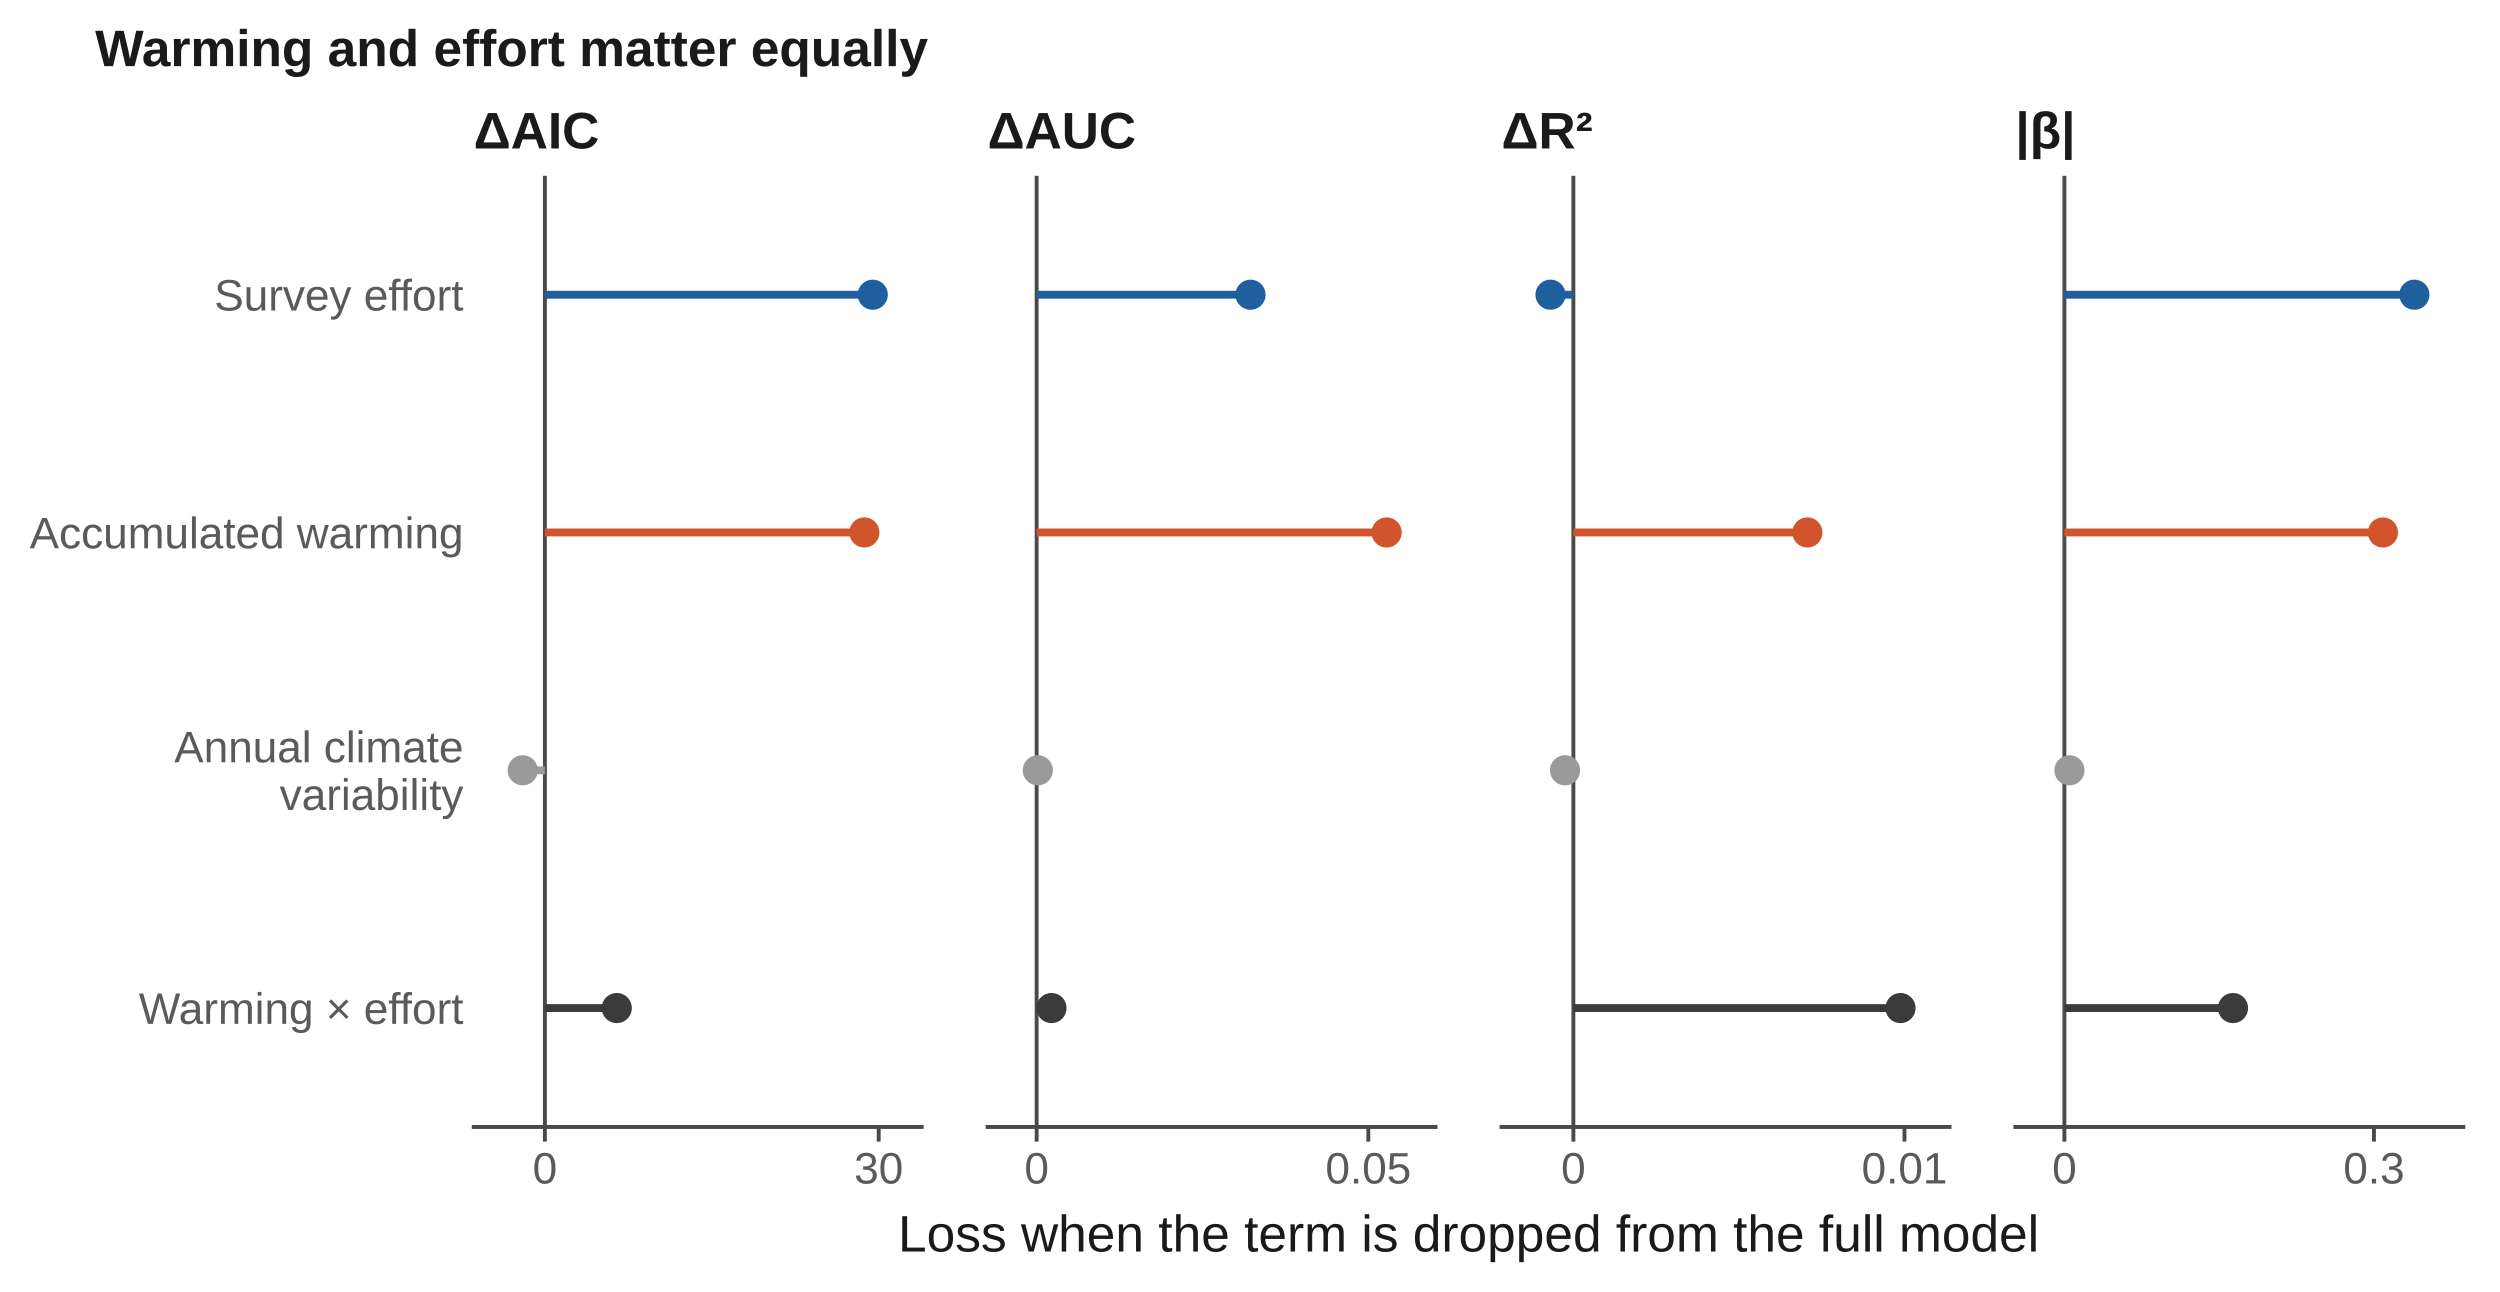
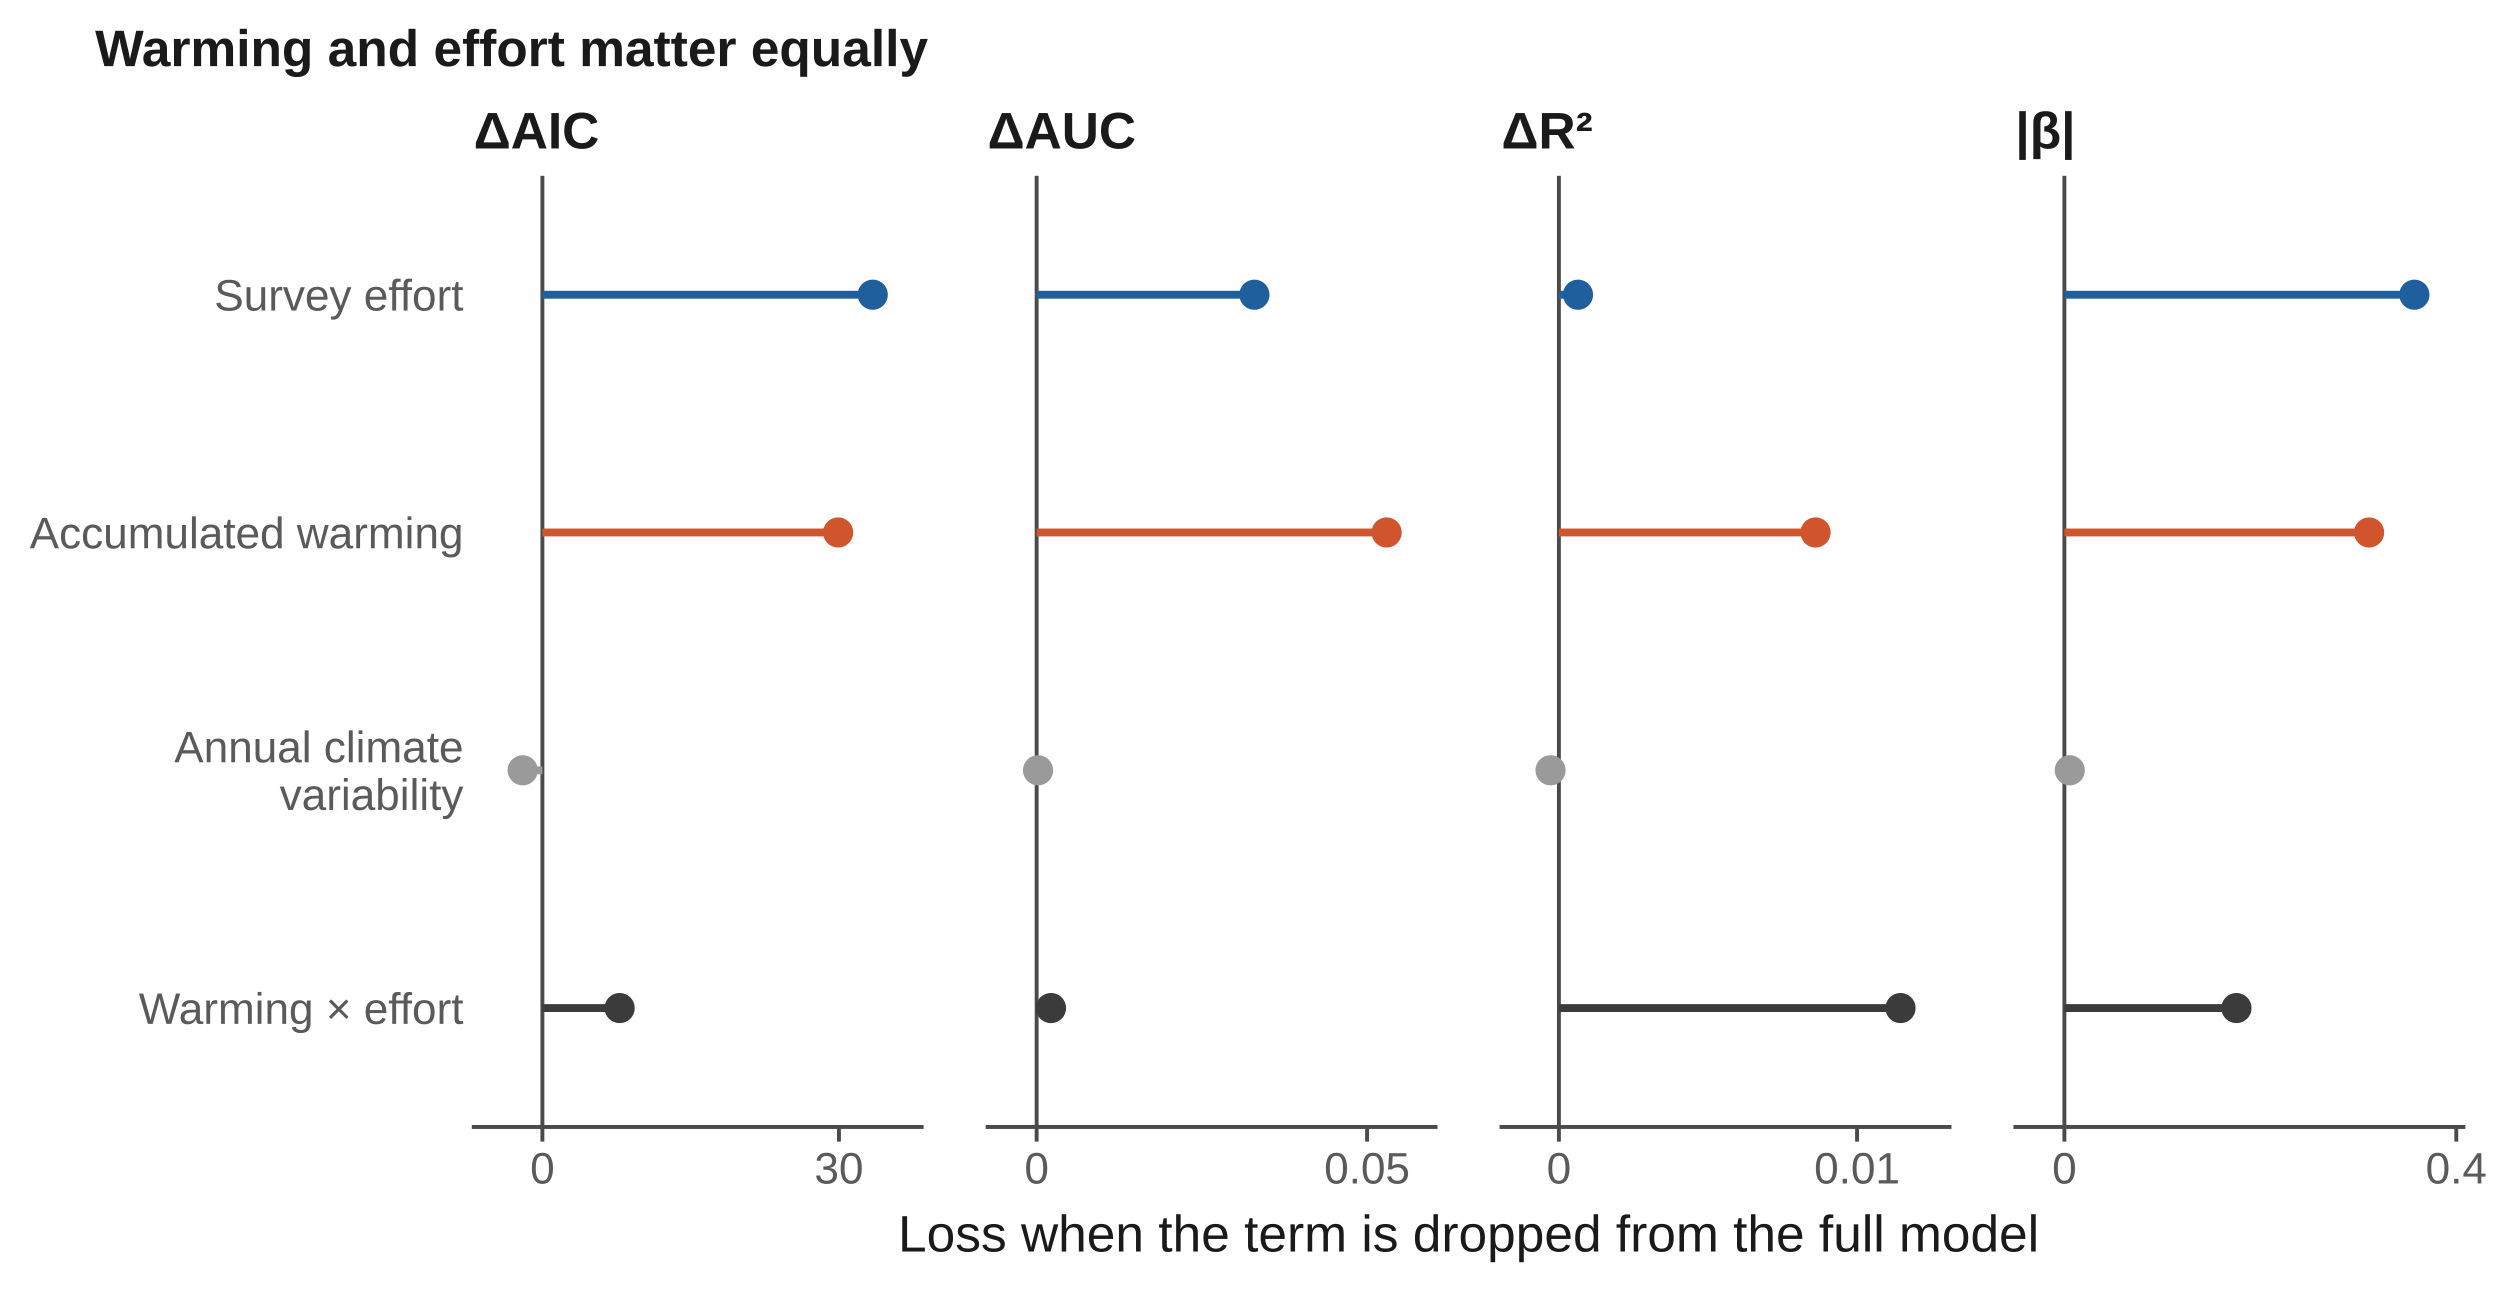
<svg xmlns="http://www.w3.org/2000/svg" width="340.16pt" height="175.75pt" viewBox="0 0 340.16 175.75">
  <g class="svglite">
    <defs>
      <style type="text/css">
    .svglite line, .svglite polyline, .svglite polygon, .svglite path, .svglite rect, .svglite circle {
      fill: none;
      stroke: #000000;
      stroke-linecap: round;
      stroke-linejoin: round;
      stroke-miterlimit: 10.00;
    }
    .svglite text {
      white-space: pre;
    }
    .svglite g.glyphgroup path {
      fill: inherit;
      stroke: none;
    }
  </style>
    </defs>
    <rect width="100%" height="100%" style="stroke: none; fill: #FFFFFF;" />
    <defs>
      <clipPath id="cpMC4wMHwzNDAuMTZ8MC4wMHwxNzUuNzU=">
        <rect x="0.00" y="0.00" width="340.16" height="175.75" />
      </clipPath>
    </defs>
    <g clip-path="url(#cpMC4wMHwzNDAuMTZ8MC4wMHwxNzUuNzU=)">
      <rect x="0.00" y="0" width="340.16" height="175.75" style="stroke-width: 0.68; stroke: #FFFFFF; fill: #FFFFFF;" />
    </g>
    <defs>
      <clipPath id="cpNjQuNDZ8MTI1LjQxfDIzLjkyfDE1My4zNA==">
        <rect x="64.46" y="23.92" width="60.95" height="129.42" />
      </clipPath>
    </defs>
    <g clip-path="url(#cpNjQuNDZ8MTI1LjQxfDIzLjkyfDE1My4zNA==)">
      <rect x="64.46" y="23.92" width="60.95" height="129.42" style="stroke-width: 0.68; stroke: none; fill: #FFFFFF;" />
-       <line x1="74.14" y1="153.34" x2="74.14" y2="23.92" style="stroke-width: 0.53; stroke: #4A4A4A; stroke-linecap: butt;" />
-       <line x1="74.14" y1="72.45" x2="117.61" y2="72.45" style="stroke-width: 1.07; stroke: #D1552C; stroke-linecap: butt;" />
-       <line x1="74.14" y1="40.10" x2="118.75" y2="40.10" style="stroke-width: 1.07; stroke: #1F5F9E; stroke-linecap: butt;" />
-       <line x1="74.14" y1="137.16" x2="83.92" y2="137.16" style="stroke-width: 1.07; stroke: #3B3B3B; stroke-linecap: butt;" />
-       <line x1="74.14" y1="104.81" x2="71.12" y2="104.81" style="stroke-width: 1.07; stroke: #9A9A9A; stroke-linecap: butt;" />
-       <circle cx="117.61" cy="72.45" r="1.83" style="stroke-width: 0.45; stroke: #D1552C; fill: #D1552C;" />
+       <line x1="73.80" y1="153.34" x2="73.80" y2="23.92" style="stroke-width: 0.53; stroke: #4A4A4A; stroke-linecap: butt;" />
+       <line x1="73.80" y1="40.10" x2="118.75" y2="40.10" style="stroke-width: 1.07; stroke: #1F5F9E; stroke-linecap: butt;" />
+       <line x1="73.80" y1="72.45" x2="114.04" y2="72.45" style="stroke-width: 1.07; stroke: #D1552C; stroke-linecap: butt;" />
+       <line x1="73.80" y1="137.16" x2="84.31" y2="137.16" style="stroke-width: 1.07; stroke: #3B3B3B; stroke-linecap: butt;" />
+       <line x1="73.80" y1="104.81" x2="71.12" y2="104.81" style="stroke-width: 1.07; stroke: #9A9A9A; stroke-linecap: butt;" />
      <circle cx="118.75" cy="40.10" r="1.83" style="stroke-width: 0.45; stroke: #1F5F9E; fill: #1F5F9E;" />
-       <circle cx="83.92" cy="137.16" r="1.83" style="stroke-width: 0.45; stroke: #3B3B3B; fill: #3B3B3B;" />
+       <circle cx="114.04" cy="72.45" r="1.83" style="stroke-width: 0.45; stroke: #D1552C; fill: #D1552C;" />
+       <circle cx="84.31" cy="137.16" r="1.83" style="stroke-width: 0.45; stroke: #3B3B3B; fill: #3B3B3B;" />
      <circle cx="71.12" cy="104.81" r="1.83" style="stroke-width: 0.45; stroke: #9A9A9A; fill: #9A9A9A;" />
    </g>
    <g clip-path="url(#cpMC4wMHwzNDAuMTZ8MC4wMHwxNzUuNzU=)">
</g>
    <defs>
      <clipPath id="cpMTM0LjM4fDE5NS4zM3wyMy45MnwxNTMuMzQ=">
        <rect x="134.38" y="23.92" width="60.95" height="129.42" />
      </clipPath>
    </defs>
    <g clip-path="url(#cpMTM0LjM4fDE5NS4zM3wyMy45MnwxNTMuMzQ=)">
      <rect x="134.38" y="23.92" width="60.95" height="129.42" style="stroke-width: 0.68; stroke: none; fill: #FFFFFF;" />
      <line x1="141.05" y1="153.34" x2="141.05" y2="23.92" style="stroke-width: 0.53; stroke: #4A4A4A; stroke-linecap: butt;" />
+       <line x1="141.05" y1="40.10" x2="170.68" y2="40.10" style="stroke-width: 1.07; stroke: #1F5F9E; stroke-linecap: butt;" />
      <line x1="141.05" y1="72.45" x2="188.67" y2="72.45" style="stroke-width: 1.07; stroke: #D1552C; stroke-linecap: butt;" />
-       <line x1="141.05" y1="40.10" x2="170.15" y2="40.10" style="stroke-width: 1.07; stroke: #1F5F9E; stroke-linecap: butt;" />
-       <line x1="141.05" y1="137.16" x2="143.07" y2="137.16" style="stroke-width: 1.07; stroke: #3B3B3B; stroke-linecap: butt;" />
-       <line x1="141.05" y1="104.81" x2="141.21" y2="104.81" style="stroke-width: 1.07; stroke: #9A9A9A; stroke-linecap: butt;" />
+       <line x1="141.05" y1="137.16" x2="143.00" y2="137.16" style="stroke-width: 1.07; stroke: #3B3B3B; stroke-linecap: butt;" />
+       <line x1="141.05" y1="104.81" x2="141.24" y2="104.81" style="stroke-width: 1.07; stroke: #9A9A9A; stroke-linecap: butt;" />
+       <circle cx="170.68" cy="40.10" r="1.83" style="stroke-width: 0.45; stroke: #1F5F9E; fill: #1F5F9E;" />
      <circle cx="188.67" cy="72.45" r="1.83" style="stroke-width: 0.45; stroke: #D1552C; fill: #D1552C;" />
-       <circle cx="170.15" cy="40.10" r="1.83" style="stroke-width: 0.45; stroke: #1F5F9E; fill: #1F5F9E;" />
-       <circle cx="143.07" cy="137.16" r="1.83" style="stroke-width: 0.45; stroke: #3B3B3B; fill: #3B3B3B;" />
-       <circle cx="141.21" cy="104.81" r="1.83" style="stroke-width: 0.45; stroke: #9A9A9A; fill: #9A9A9A;" />
+       <circle cx="143.00" cy="137.16" r="1.83" style="stroke-width: 0.45; stroke: #3B3B3B; fill: #3B3B3B;" />
+       <circle cx="141.24" cy="104.81" r="1.83" style="stroke-width: 0.45; stroke: #9A9A9A; fill: #9A9A9A;" />
    </g>
    <g clip-path="url(#cpMC4wMHwzNDAuMTZ8MC4wMHwxNzUuNzU=)">
</g>
    <defs>
      <clipPath id="cpMjA0LjMwfDI2NS4yNnwyMy45MnwxNTMuMzQ=">
        <rect x="204.30" y="23.92" width="60.95" height="129.42" />
      </clipPath>
    </defs>
    <g clip-path="url(#cpMjA0LjMwfDI2NS4yNnwyMy45MnwxNTMuMzQ=)">
      <rect x="204.30" y="23.92" width="60.95" height="129.42" style="stroke-width: 0.68; stroke: none; fill: #FFFFFF;" />
-       <line x1="214.08" y1="153.34" x2="214.08" y2="23.92" style="stroke-width: 0.53; stroke: #4A4A4A; stroke-linecap: butt;" />
-       <line x1="214.08" y1="72.45" x2="245.92" y2="72.45" style="stroke-width: 1.07; stroke: #D1552C; stroke-linecap: butt;" />
-       <line x1="214.08" y1="40.10" x2="210.97" y2="40.10" style="stroke-width: 1.07; stroke: #1F5F9E; stroke-linecap: butt;" />
-       <line x1="214.08" y1="137.16" x2="258.59" y2="137.16" style="stroke-width: 1.07; stroke: #3B3B3B; stroke-linecap: butt;" />
-       <line x1="214.08" y1="104.81" x2="212.95" y2="104.81" style="stroke-width: 1.07; stroke: #9A9A9A; stroke-linecap: butt;" />
-       <circle cx="245.92" cy="72.45" r="1.83" style="stroke-width: 0.45; stroke: #D1552C; fill: #D1552C;" />
-       <circle cx="210.97" cy="40.10" r="1.83" style="stroke-width: 0.45; stroke: #1F5F9E; fill: #1F5F9E;" />
+       <line x1="212.11" y1="153.34" x2="212.11" y2="23.92" style="stroke-width: 0.53; stroke: #4A4A4A; stroke-linecap: butt;" />
+       <line x1="212.11" y1="40.10" x2="214.71" y2="40.10" style="stroke-width: 1.07; stroke: #1F5F9E; stroke-linecap: butt;" />
+       <line x1="212.11" y1="72.45" x2="247.03" y2="72.45" style="stroke-width: 1.07; stroke: #D1552C; stroke-linecap: butt;" />
+       <line x1="212.11" y1="137.16" x2="258.59" y2="137.16" style="stroke-width: 1.07; stroke: #3B3B3B; stroke-linecap: butt;" />
+       <line x1="212.11" y1="104.81" x2="210.97" y2="104.81" style="stroke-width: 1.07; stroke: #9A9A9A; stroke-linecap: butt;" />
+       <circle cx="214.71" cy="40.10" r="1.83" style="stroke-width: 0.45; stroke: #1F5F9E; fill: #1F5F9E;" />
+       <circle cx="247.03" cy="72.45" r="1.83" style="stroke-width: 0.45; stroke: #D1552C; fill: #D1552C;" />
      <circle cx="258.59" cy="137.16" r="1.83" style="stroke-width: 0.45; stroke: #3B3B3B; fill: #3B3B3B;" />
-       <circle cx="212.95" cy="104.81" r="1.83" style="stroke-width: 0.45; stroke: #9A9A9A; fill: #9A9A9A;" />
+       <circle cx="210.97" cy="104.81" r="1.83" style="stroke-width: 0.45; stroke: #9A9A9A; fill: #9A9A9A;" />
    </g>
    <g clip-path="url(#cpMC4wMHwzNDAuMTZ8MC4wMHwxNzUuNzU=)">
</g>
    <defs>
      <clipPath id="cpMjc0LjIyfDMzNS4xOHwyMy45MnwxNTMuMzQ=">
        <rect x="274.22" y="23.92" width="60.95" height="129.42" />
      </clipPath>
    </defs>
    <g clip-path="url(#cpMjc0LjIyfDMzNS4xOHwyMy45MnwxNTMuMzQ=)">
      <rect x="274.22" y="23.92" width="60.95" height="129.42" style="stroke-width: 0.68; stroke: none; fill: #FFFFFF;" />
      <line x1="280.89" y1="153.34" x2="280.89" y2="23.92" style="stroke-width: 0.53; stroke: #4A4A4A; stroke-linecap: butt;" />
-       <line x1="280.89" y1="72.45" x2="324.23" y2="72.45" style="stroke-width: 1.07; stroke: #D1552C; stroke-linecap: butt;" />
      <line x1="280.89" y1="40.10" x2="328.51" y2="40.10" style="stroke-width: 1.07; stroke: #1F5F9E; stroke-linecap: butt;" />
-       <line x1="280.89" y1="137.16" x2="303.83" y2="137.16" style="stroke-width: 1.07; stroke: #3B3B3B; stroke-linecap: butt;" />
-       <line x1="280.89" y1="104.81" x2="281.58" y2="104.81" style="stroke-width: 1.07; stroke: #9A9A9A; stroke-linecap: butt;" />
-       <circle cx="324.23" cy="72.45" r="1.83" style="stroke-width: 0.45; stroke: #D1552C; fill: #D1552C;" />
+       <line x1="280.89" y1="72.45" x2="322.35" y2="72.45" style="stroke-width: 1.07; stroke: #D1552C; stroke-linecap: butt;" />
+       <line x1="280.89" y1="137.16" x2="304.30" y2="137.16" style="stroke-width: 1.07; stroke: #3B3B3B; stroke-linecap: butt;" />
+       <line x1="280.89" y1="104.81" x2="281.62" y2="104.81" style="stroke-width: 1.07; stroke: #9A9A9A; stroke-linecap: butt;" />
      <circle cx="328.51" cy="40.10" r="1.83" style="stroke-width: 0.45; stroke: #1F5F9E; fill: #1F5F9E;" />
-       <circle cx="303.83" cy="137.16" r="1.83" style="stroke-width: 0.45; stroke: #3B3B3B; fill: #3B3B3B;" />
-       <circle cx="281.58" cy="104.81" r="1.83" style="stroke-width: 0.45; stroke: #9A9A9A; fill: #9A9A9A;" />
+       <circle cx="322.35" cy="72.45" r="1.83" style="stroke-width: 0.45; stroke: #D1552C; fill: #D1552C;" />
+       <circle cx="304.30" cy="137.16" r="1.83" style="stroke-width: 0.45; stroke: #3B3B3B; fill: #3B3B3B;" />
+       <circle cx="281.62" cy="104.81" r="1.83" style="stroke-width: 0.45; stroke: #9A9A9A; fill: #9A9A9A;" />
    </g>
    <g clip-path="url(#cpMC4wMHwzNDAuMTZ8MC4wMHwxNzUuNzU=)">
</g>
    <defs>
      <clipPath id="cpNjQuNDZ8MTI1LjQxfDE0LjQ1fDIzLjky">
        <rect x="64.46" y="14.45" width="60.95" height="9.47" />
      </clipPath>
    </defs>
    <g clip-path="url(#cpNjQuNDZ8MTI1LjQxfDE0LjQ1fDIzLjky)">
      <text x="64.46" y="20.20" style="font-size: 7.00px; font-weight: bold;fill: #1A1A1A; font-family: &quot;Arial&quot;;" textLength="17.09px" lengthAdjust="spacingAndGlyphs">ΔAIC</text>
    </g>
    <g clip-path="url(#cpMC4wMHwzNDAuMTZ8MC4wMHwxNzUuNzU=)">
</g>
    <defs>
      <clipPath id="cpMTM0LjM4fDE5NS4zM3wxNC40NXwyMy45Mg==">
        <rect x="134.38" y="14.45" width="60.95" height="9.47" />
      </clipPath>
    </defs>
    <g clip-path="url(#cpMTM0LjM4fDE5NS4zM3wxNC40NXwyMy45Mg==)">
      <text x="134.38" y="20.20" style="font-size: 7.00px; font-weight: bold;fill: #1A1A1A; font-family: &quot;Arial&quot;;" textLength="20.22px" lengthAdjust="spacingAndGlyphs">ΔAUC</text>
    </g>
    <g clip-path="url(#cpMC4wMHwzNDAuMTZ8MC4wMHwxNzUuNzU=)">
</g>
    <defs>
      <clipPath id="cpMjA0LjMwfDI2NS4yNnwxNC40NXwyMy45Mg==">
        <rect x="204.30" y="14.45" width="60.95" height="9.47" />
      </clipPath>
    </defs>
    <g clip-path="url(#cpMjA0LjMwfDI2NS4yNnwxNC40NXwyMy45Mg==)">
      <text x="204.30" y="20.20" style="font-size: 7.00px; font-weight: bold;fill: #1A1A1A; font-family: &quot;Arial&quot;;" textLength="12.42px" lengthAdjust="spacingAndGlyphs">ΔR²</text>
    </g>
    <g clip-path="url(#cpMC4wMHwzNDAuMTZ8MC4wMHwxNzUuNzU=)">
</g>
    <defs>
      <clipPath id="cpMjc0LjIyfDMzNS4xOHwxNC40NXwyMy45Mg==">
        <rect x="274.22" y="14.45" width="60.95" height="9.47" />
      </clipPath>
    </defs>
    <g clip-path="url(#cpMjc0LjIyfDMzNS4xOHwxNC40NXwyMy45Mg==)">
      <text x="274.22" y="20.20" style="font-size: 7.00px; font-weight: bold;fill: #1A1A1A; font-family: &quot;Arial&quot;;" textLength="8.17px" lengthAdjust="spacingAndGlyphs">|β|</text>
    </g>
    <g clip-path="url(#cpMC4wMHwzNDAuMTZ8MC4wMHwxNzUuNzU=)">
      <polyline points="64.46,153.34 125.41,153.34 " style="stroke-width: 0.53; stroke: #4A4A4A; stroke-linecap: square;" />
-       <polyline points="74.14,155.33 74.14,153.34 " style="stroke-width: 0.53; stroke: #4A4A4A; stroke-linecap: butt;" />
-       <polyline points="119.56,155.33 119.56,153.34 " style="stroke-width: 0.53; stroke: #4A4A4A; stroke-linecap: butt;" />
-       <text x="74.14" y="161.03" text-anchor="middle" style="font-size: 6.00px;fill: #5A5A5A; font-family: &quot;Arial&quot;;" textLength="3.34px" lengthAdjust="spacingAndGlyphs">0</text>
-       <text x="119.56" y="161.03" text-anchor="middle" style="font-size: 6.00px;fill: #5A5A5A; font-family: &quot;Arial&quot;;" textLength="6.69px" lengthAdjust="spacingAndGlyphs">30</text>
+       <polyline points="73.80,155.33 73.80,153.34 " style="stroke-width: 0.53; stroke: #4A4A4A; stroke-linecap: butt;" />
+       <polyline points="114.15,155.33 114.15,153.34 " style="stroke-width: 0.53; stroke: #4A4A4A; stroke-linecap: butt;" />
+       <text x="73.80" y="161.03" text-anchor="middle" style="font-size: 6.00px;fill: #5A5A5A; font-family: &quot;Arial&quot;;" textLength="3.34px" lengthAdjust="spacingAndGlyphs">0</text>
+       <text x="114.15" y="161.03" text-anchor="middle" style="font-size: 6.00px;fill: #5A5A5A; font-family: &quot;Arial&quot;;" textLength="6.69px" lengthAdjust="spacingAndGlyphs">30</text>
      <polyline points="134.38,153.34 195.33,153.34 " style="stroke-width: 0.53; stroke: #4A4A4A; stroke-linecap: square;" />
      <polyline points="141.05,155.33 141.05,153.34 " style="stroke-width: 0.53; stroke: #4A4A4A; stroke-linecap: butt;" />
-       <polyline points="186.18,155.33 186.18,153.34 " style="stroke-width: 0.53; stroke: #4A4A4A; stroke-linecap: butt;" />
+       <polyline points="186.01,155.33 186.01,153.34 " style="stroke-width: 0.53; stroke: #4A4A4A; stroke-linecap: butt;" />
      <text x="141.05" y="161.03" text-anchor="middle" style="font-size: 6.00px;fill: #5A5A5A; font-family: &quot;Arial&quot;;" textLength="3.34px" lengthAdjust="spacingAndGlyphs">0</text>
-       <text x="186.18" y="161.03" text-anchor="middle" style="font-size: 6.00px;fill: #5A5A5A; font-family: &quot;Arial&quot;;" textLength="11.70px" lengthAdjust="spacingAndGlyphs">0.05</text>
+       <text x="186.01" y="161.03" text-anchor="middle" style="font-size: 6.00px;fill: #5A5A5A; font-family: &quot;Arial&quot;;" textLength="11.70px" lengthAdjust="spacingAndGlyphs">0.05</text>
      <polyline points="204.30,153.34 265.26,153.34 " style="stroke-width: 0.53; stroke: #4A4A4A; stroke-linecap: square;" />
-       <polyline points="214.08,155.33 214.08,153.34 " style="stroke-width: 0.53; stroke: #4A4A4A; stroke-linecap: butt;" />
-       <polyline points="259.13,155.33 259.13,153.34 " style="stroke-width: 0.53; stroke: #4A4A4A; stroke-linecap: butt;" />
-       <text x="214.08" y="161.03" text-anchor="middle" style="font-size: 6.00px;fill: #5A5A5A; font-family: &quot;Arial&quot;;" textLength="3.34px" lengthAdjust="spacingAndGlyphs">0</text>
-       <text x="259.13" y="161.03" text-anchor="middle" style="font-size: 6.00px;fill: #5A5A5A; font-family: &quot;Arial&quot;;" textLength="11.70px" lengthAdjust="spacingAndGlyphs">0.01</text>
+       <polyline points="212.11,155.33 212.11,153.34 " style="stroke-width: 0.53; stroke: #4A4A4A; stroke-linecap: butt;" />
+       <polyline points="252.68,155.33 252.68,153.34 " style="stroke-width: 0.53; stroke: #4A4A4A; stroke-linecap: butt;" />
+       <text x="212.11" y="161.03" text-anchor="middle" style="font-size: 6.00px;fill: #5A5A5A; font-family: &quot;Arial&quot;;" textLength="3.34px" lengthAdjust="spacingAndGlyphs">0</text>
+       <text x="252.68" y="161.03" text-anchor="middle" style="font-size: 6.00px;fill: #5A5A5A; font-family: &quot;Arial&quot;;" textLength="11.70px" lengthAdjust="spacingAndGlyphs">0.01</text>
      <polyline points="274.22,153.34 335.18,153.34 " style="stroke-width: 0.53; stroke: #4A4A4A; stroke-linecap: square;" />
      <polyline points="280.89,155.33 280.89,153.34 " style="stroke-width: 0.53; stroke: #4A4A4A; stroke-linecap: butt;" />
-       <polyline points="323.01,155.33 323.01,153.34 " style="stroke-width: 0.53; stroke: #4A4A4A; stroke-linecap: butt;" />
+       <polyline points="334.21,155.33 334.21,153.34 " style="stroke-width: 0.53; stroke: #4A4A4A; stroke-linecap: butt;" />
      <text x="280.89" y="161.03" text-anchor="middle" style="font-size: 6.00px;fill: #5A5A5A; font-family: &quot;Arial&quot;;" textLength="3.34px" lengthAdjust="spacingAndGlyphs">0</text>
-       <text x="323.01" y="161.03" text-anchor="middle" style="font-size: 6.00px;fill: #5A5A5A; font-family: &quot;Arial&quot;;" textLength="8.36px" lengthAdjust="spacingAndGlyphs">0.3</text>
+       <text x="334.21" y="161.03" text-anchor="middle" style="font-size: 6.00px;fill: #5A5A5A; font-family: &quot;Arial&quot;;" textLength="8.36px" lengthAdjust="spacingAndGlyphs">0.4</text>
      <text x="63.06" y="42.25" text-anchor="end" style="font-size: 6.00px;fill: #5A5A5A; font-family: &quot;Arial&quot;;" textLength="33.95px" lengthAdjust="spacingAndGlyphs">Survey effort</text>
      <text x="63.06" y="74.60" text-anchor="end" style="font-size: 6.00px;fill: #5A5A5A; font-family: &quot;Arial&quot;;" textLength="59.08px" lengthAdjust="spacingAndGlyphs">Accumulated warming</text>
      <text x="63.06" y="103.72" text-anchor="end" style="font-size: 6.00px;fill: #5A5A5A; font-family: &quot;Arial&quot;;" textLength="39.39px" lengthAdjust="spacingAndGlyphs">Annual climate</text>
      <text x="63.06" y="110.20" text-anchor="end" style="font-size: 6.00px;fill: #5A5A5A; font-family: &quot;Arial&quot;;" textLength="25.02px" lengthAdjust="spacingAndGlyphs">variability</text>
      <text x="63.06" y="139.31" text-anchor="end" style="font-size: 6.00px;fill: #5A5A5A; font-family: &quot;Arial&quot;;" textLength="44.23px" lengthAdjust="spacingAndGlyphs">Warming × effort</text>
      <text x="199.82" y="170.29" text-anchor="middle" style="font-size: 7.00px;fill: #1A1A1A; font-family: &quot;Arial&quot;;" textLength="155.11px" lengthAdjust="spacingAndGlyphs">Loss when the term is dropped from the full model</text>
      <text x="12.95" y="9.00" style="font-size: 7.00px; font-weight: bold;fill: #1A1A1A; font-family: &quot;Arial&quot;;" textLength="113.23px" lengthAdjust="spacingAndGlyphs">Warming and effort matter equally</text>
    </g>
  </g>
</svg>
